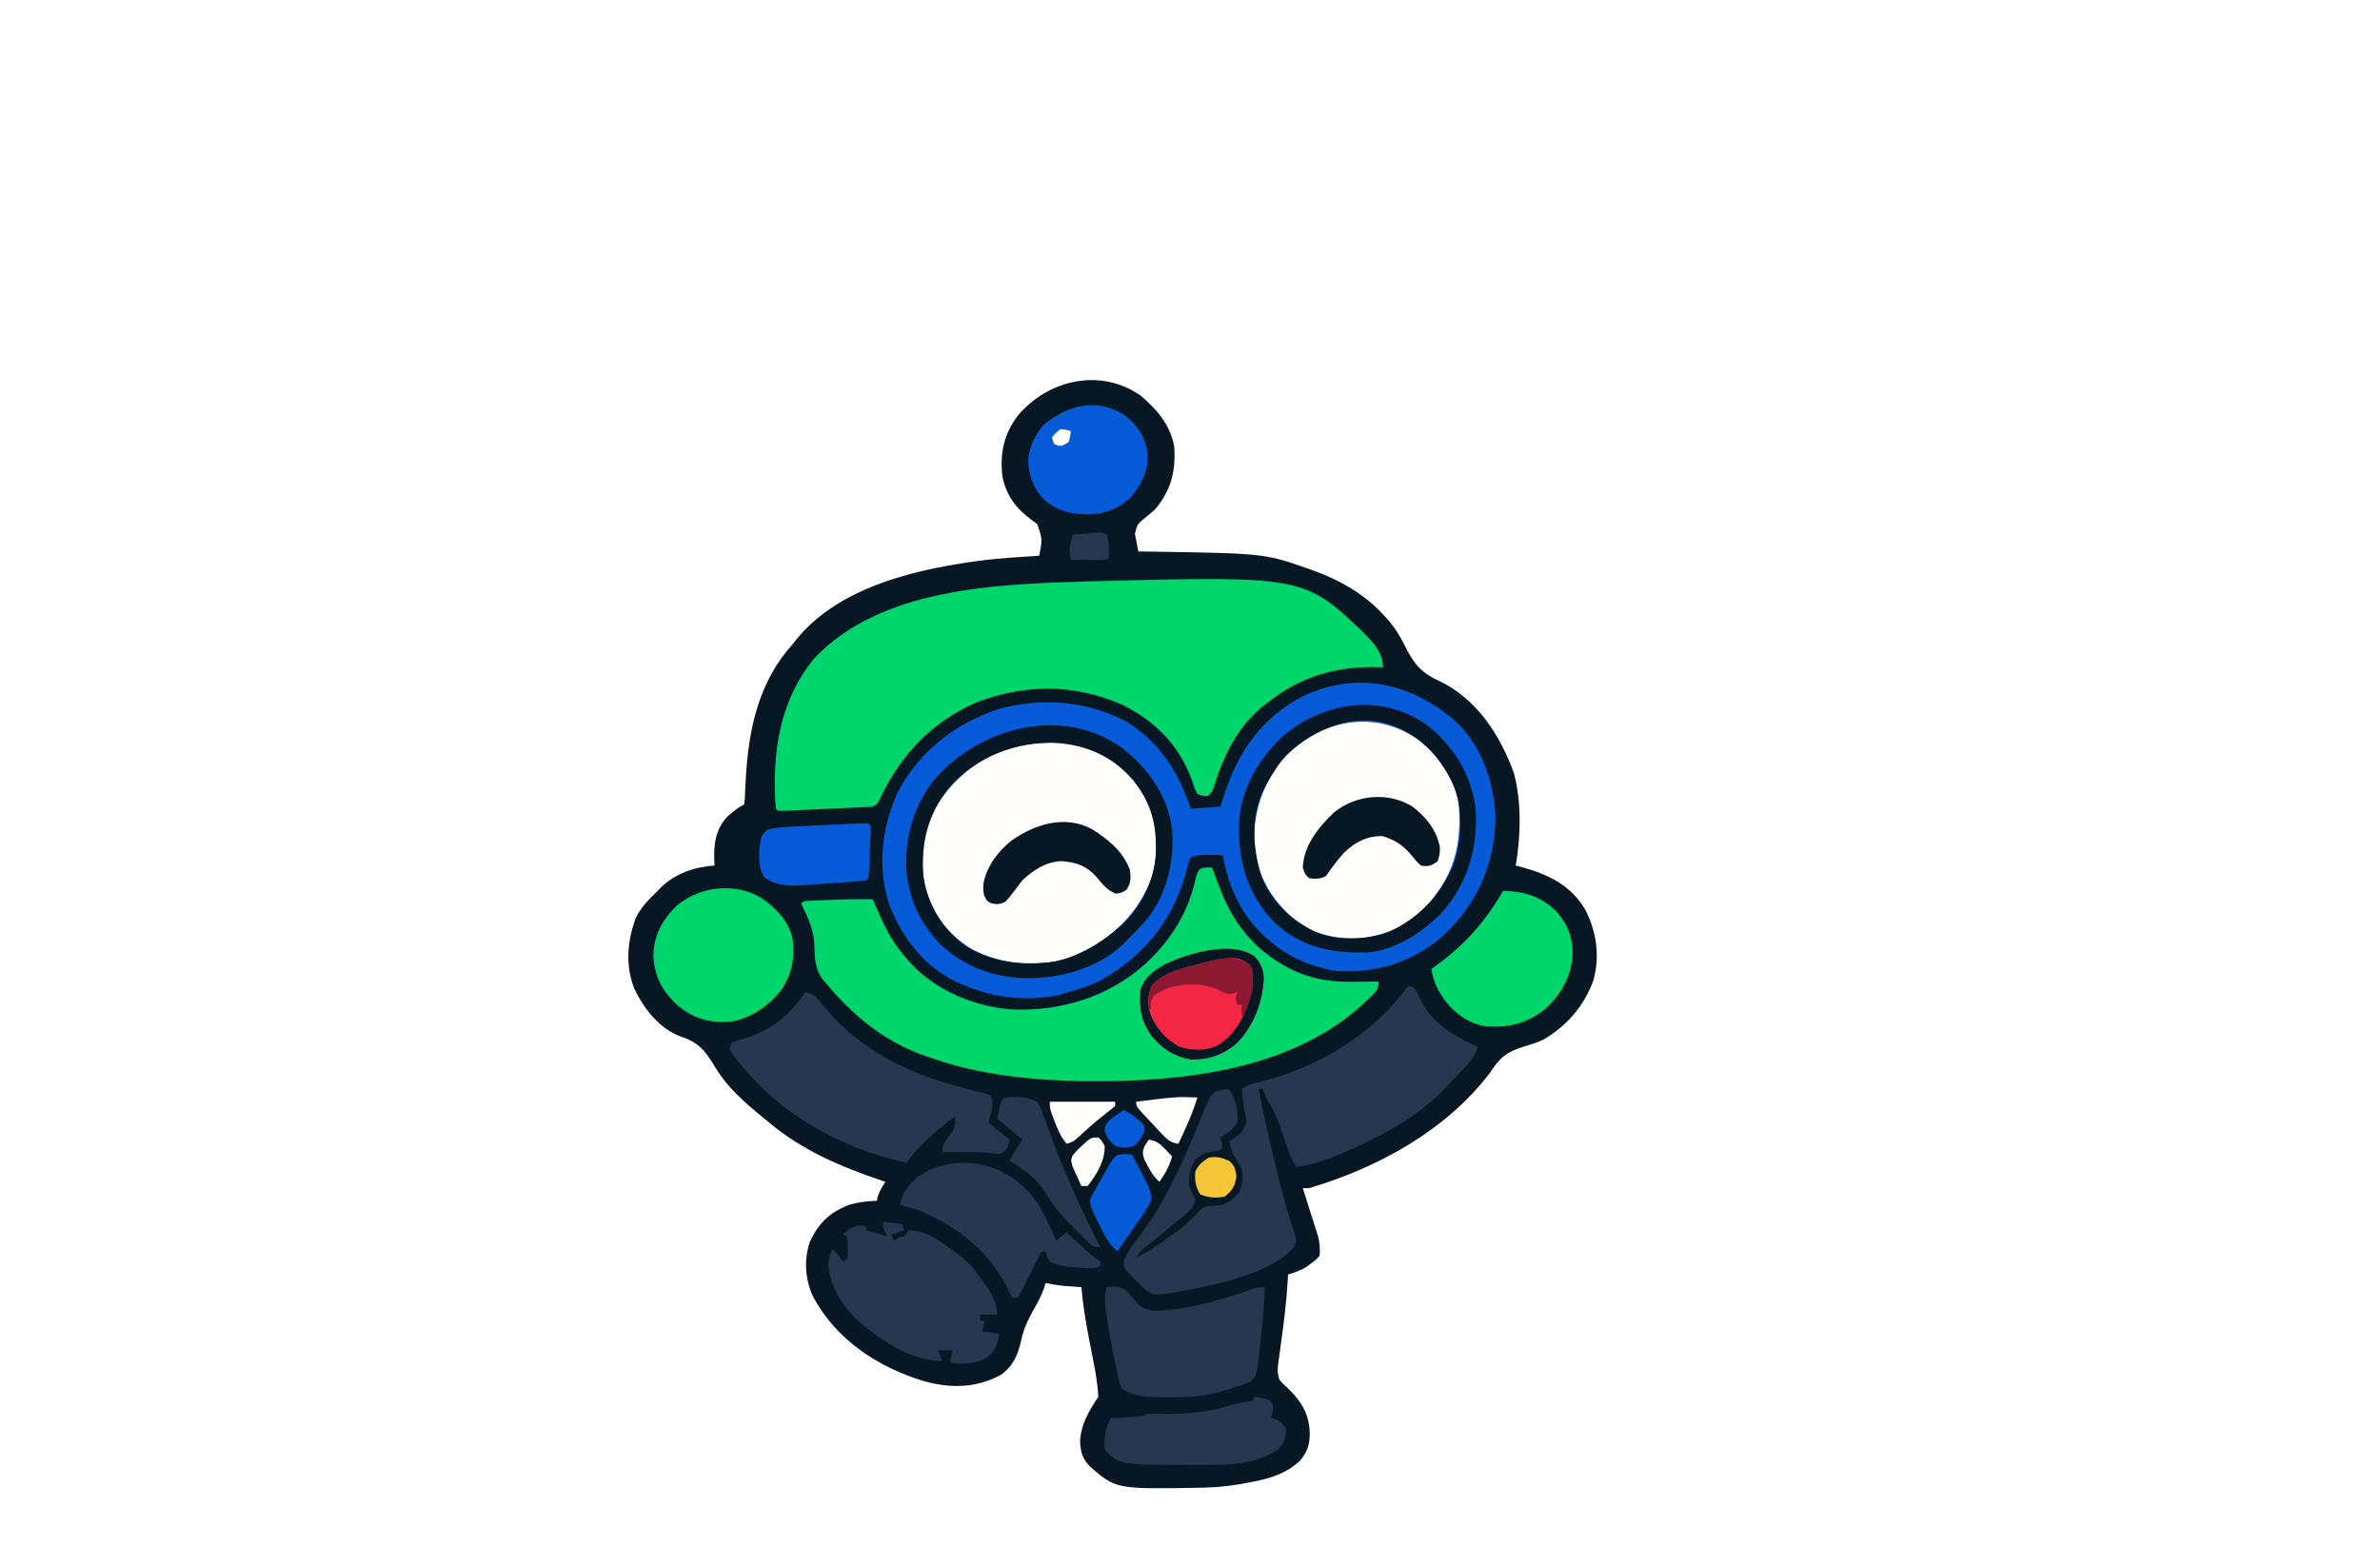
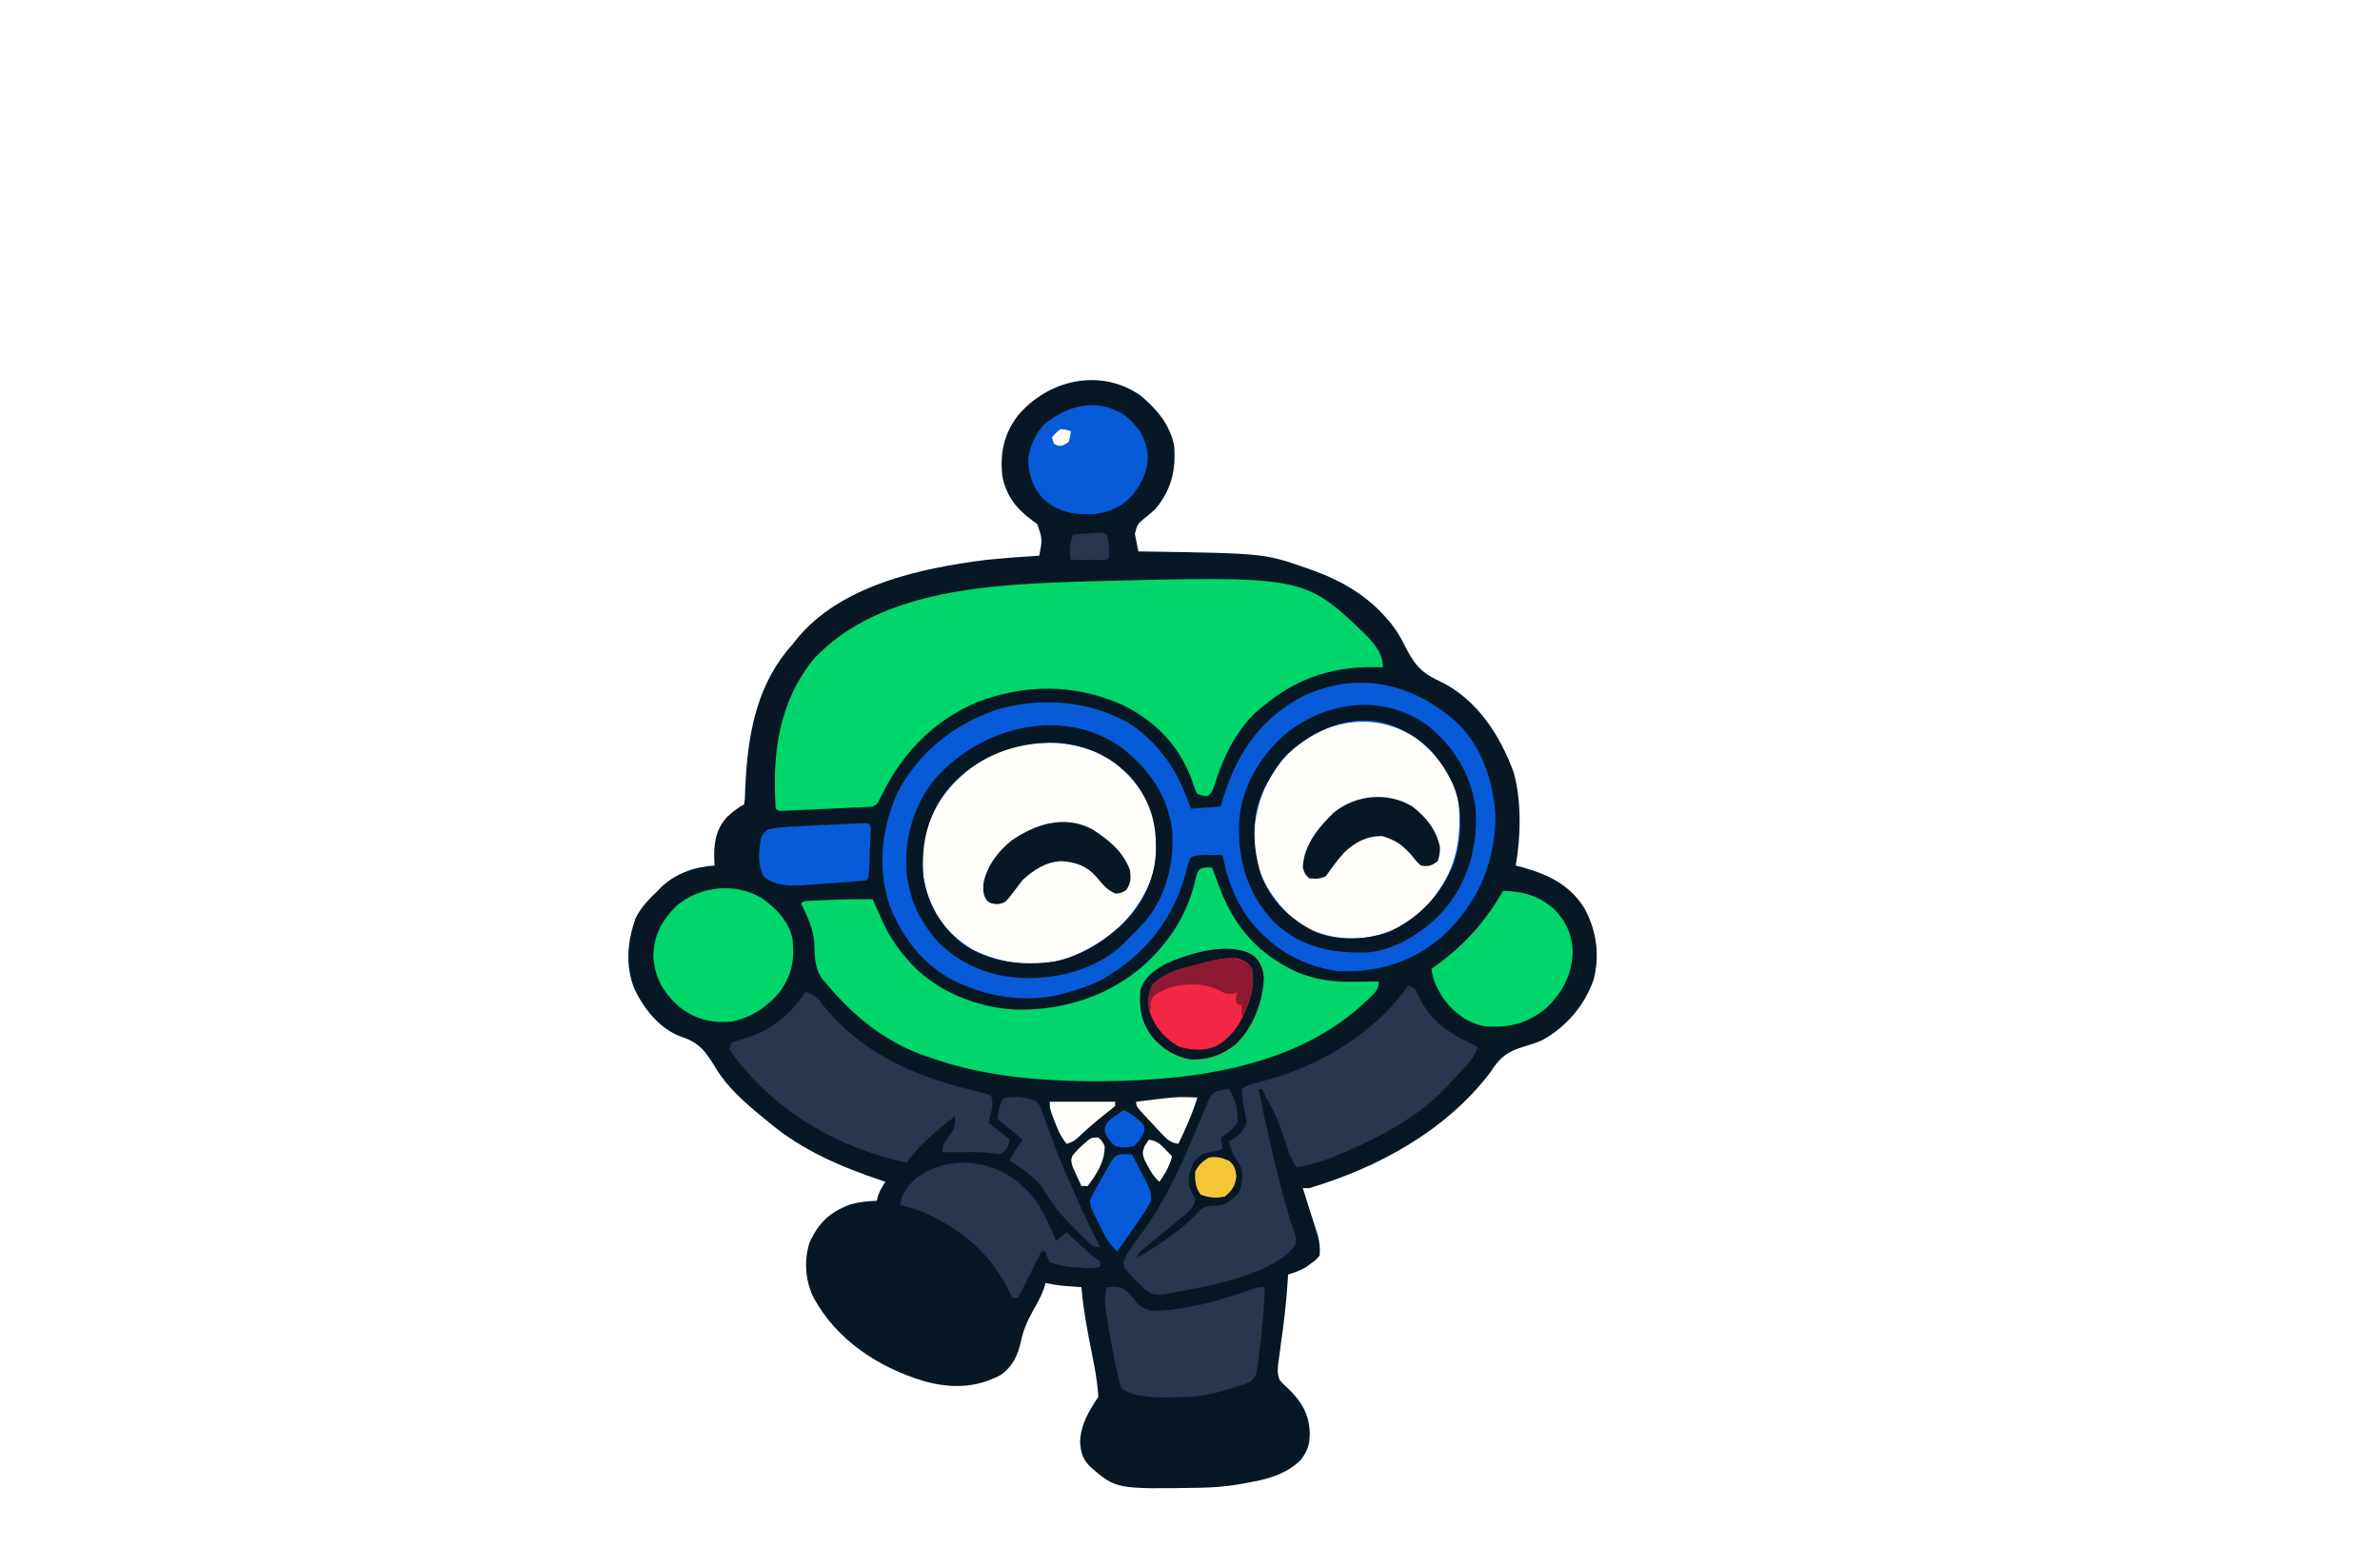
<svg xmlns="http://www.w3.org/2000/svg" viewBox="0 0 400 260" width="400" height="260">
  <path d="M 191.67 66.46 C 194.40 68.74 196.66 71.38 197.34 74.96 C 197.65 79.12 196.85 82.36 194.15 85.59 C 193.59 86.09 193.01 86.58 192.42 87.05 C 191.14 88.11 191.14 88.11 190.74 89.73 C 190.93 90.71 191.12 91.70 191.32 92.68 C 191.85 92.68 191.85 92.68 192.40 92.69 C 212.49 93.00 212.49 93.00 219.67 95.51 C 219.90 95.59 220.14 95.67 220.38 95.76 C 225.26 97.48 229.74 100.04 233.13 104.02 C 233.38 104.30 233.38 104.30 233.64 104.60 C 234.55 105.74 235.29 106.89 235.94 108.20 C 237.47 111.28 238.60 112.96 241.85 114.43 C 248.19 117.43 252.13 123.54 254.45 129.96 C 255.72 134.76 255.61 140.60 254.74 145.47 C 255.11 145.57 255.47 145.66 255.85 145.76 C 260.26 146.98 264.04 148.80 266.44 152.91 C 268.34 156.62 268.91 160.63 267.81 164.72 C 266.26 169.06 263.30 172.48 259.31 174.77 C 258.31 175.23 257.32 175.54 256.27 175.85 C 253.42 176.68 252.09 177.67 250.49 180.20 C 243.09 189.99 231.63 196.24 220.02 199.69 C 219.67 199.69 219.32 199.69 218.96 199.69 C 219.04 199.95 219.13 200.22 219.22 200.50 C 219.61 201.72 219.99 202.94 220.37 204.16 C 220.51 204.58 220.64 205.00 220.79 205.44 C 220.91 205.84 221.04 206.25 221.17 206.68 C 221.29 207.05 221.41 207.42 221.53 207.81 C 221.80 208.94 221.88 209.87 221.79 211.02 C 221.17 211.75 221.17 211.75 220.33 212.35 C 220.06 212.55 219.79 212.76 219.51 212.97 C 218.52 213.55 217.56 213.87 216.48 214.21 C 216.46 214.53 216.44 214.85 216.43 215.17 C 216.21 218.82 215.77 222.39 215.26 226.00 C 215.16 226.72 215.07 227.44 214.97 228.16 C 214.88 228.79 214.88 228.79 214.79 229.43 C 214.71 230.41 214.71 231.02 215.06 231.93 C 215.65 232.61 215.65 232.61 216.39 233.26 C 218.73 235.51 220.04 237.62 220.13 240.90 C 220.11 242.84 219.77 243.84 218.60 245.39 C 216.41 247.52 213.66 248.44 210.72 249.00 C 210.27 249.09 210.27 249.09 209.82 249.18 C 207.55 249.62 205.32 249.93 203.01 250.00 C 202.60 250.01 202.18 250.03 201.75 250.04 C 187.56 250.28 187.56 250.28 183.17 246.46 C 181.94 245.16 181.63 244.08 181.53 242.34 C 181.62 239.43 183.01 237.14 184.59 234.76 C 184.42 231.47 183.63 228.21 183.02 224.97 C 182.48 222.10 181.98 219.25 181.75 216.34 C 181.46 216.32 181.18 216.30 180.88 216.27 C 180.50 216.24 180.13 216.21 179.74 216.18 C 179.36 216.15 178.99 216.13 178.60 216.10 C 177.62 216.00 176.69 215.84 175.73 215.63 C 175.64 215.93 175.55 216.23 175.46 216.53 C 174.98 217.87 174.33 219.05 173.62 220.28 C 172.70 221.94 172.01 223.45 171.61 225.33 C 171.09 227.72 170.24 229.64 168.20 231.08 C 164.02 233.33 159.72 233.37 155.21 232.10 C 147.58 229.78 140.63 225.23 136.75 218.11 C 135.32 215.24 135.08 211.82 136.08 208.77 C 137.62 205.46 139.50 203.69 142.90 202.43 C 144.38 202.01 145.85 201.87 147.38 201.81 C 147.42 201.61 147.46 201.42 147.49 201.21 C 147.78 200.24 148.25 199.48 148.80 198.62 C 148.60 198.56 148.41 198.49 148.20 198.42 C 141.39 196.13 134.86 193.36 129.31 188.70 C 128.90 188.36 128.48 188.02 128.06 187.68 C 125.16 185.28 122.31 182.82 120.33 179.57 C 118.66 176.82 117.61 175.23 114.41 174.21 C 110.80 172.88 108.15 169.47 106.57 166.07 C 105.07 162.18 105.44 158.16 106.84 154.29 C 107.74 152.46 109.07 151.12 110.53 149.72 C 110.73 149.52 110.93 149.31 111.14 149.09 C 113.53 146.79 116.83 145.66 120.10 145.47 C 120.08 145.23 120.07 144.99 120.05 144.75 C 119.94 141.91 120.23 139.42 122.22 137.27 C 123.12 136.47 123.98 135.74 125.06 135.20 C 125.20 134.32 125.20 134.32 125.22 133.26 C 125.24 132.84 125.26 132.44 125.28 132.01 C 125.30 131.58 125.32 131.13 125.35 130.68 C 125.85 122.41 127.52 114.57 133.21 108.27 C 133.40 108.03 133.58 107.79 133.78 107.55 C 141.17 98.35 154.75 95.47 165.81 94.09 C 168.76 93.79 171.71 93.57 174.67 93.39 C 175.20 90.61 175.20 90.61 174.33 88.09 C 174.01 87.85 173.69 87.62 173.36 87.38 C 170.73 85.41 169.06 83.23 168.45 79.95 C 168.04 76.11 168.74 72.90 171.09 69.82 C 176.17 63.82 184.90 61.77 191.67 66.46 Z" fill="#081724" />
  <path d="M 245.18 121.73 C 249.25 125.90 251.17 131.91 251.34 137.63 C 251.11 145.48 248.27 151.84 242.56 157.25 C 237.45 161.73 231.41 163.59 224.63 163.19 C 218.43 162.21 213.61 159.27 209.77 154.33 C 207.49 151.03 206.18 147.64 205.49 143.70 C 204.87 143.69 204.25 143.68 203.63 143.68 C 203.11 143.67 203.11 143.67 202.59 143.67 C 201.68 143.70 201.02 143.74 200.18 144.06 C 199.83 144.65 199.83 144.65 199.66 145.40 C 199.58 145.68 199.50 145.96 199.42 146.24 C 199.34 146.55 199.26 146.85 199.18 147.16 C 196.91 154.92 192.24 160.57 185.25 164.61 C 183.46 165.56 181.56 166.17 179.63 166.73 C 179.20 166.86 178.77 166.99 178.33 167.12 C 173.07 168.39 167.19 167.77 162.26 165.67 C 161.93 165.54 161.61 165.40 161.27 165.27 C 155.52 162.70 151.79 157.90 149.51 152.20 C 147.39 145.79 148.16 139.10 150.93 133.03 C 154.53 126.30 160.46 121.64 167.63 119.23 C 174.97 117.13 182.69 117.74 189.43 121.34 C 194.28 124.41 197.49 128.78 199.47 134.13 C 199.82 135.01 199.82 135.01 200.18 135.91 C 201.81 135.79 203.45 135.67 205.14 135.55 C 205.38 134.78 205.62 134.00 205.87 133.21 C 208.21 126.10 212.21 120.54 218.96 117.02 C 228.32 112.60 237.70 114.86 245.18 121.73 Z" fill="#075BD8" />
  <path d="M 229.32 106.47 C 230.96 108.16 232.42 109.75 232.42 112.16 C 232.16 112.15 231.90 112.14 231.62 112.13 C 224.55 111.94 218.49 113.69 212.93 118.19 C 212.68 118.38 212.43 118.56 212.17 118.76 C 208.02 122.06 205.54 127.22 204.04 132.19 C 203.72 133.07 203.72 133.07 203.01 133.78 C 202.13 133.78 202.13 133.78 201.24 133.42 C 200.77 132.52 200.77 132.52 200.40 131.34 C 198.30 125.38 194.16 121.12 188.49 118.39 C 180.49 114.90 172.27 114.94 164.15 118.03 C 156.52 121.35 151.31 126.94 147.83 134.37 C 147.38 135.20 147.38 135.20 146.67 135.55 C 146.16 135.60 145.65 135.64 145.14 135.66 C 144.82 135.68 144.50 135.69 144.17 135.71 C 143.65 135.73 143.65 135.73 143.13 135.75 C 142.78 135.77 142.42 135.78 142.06 135.80 C 141.32 135.83 140.57 135.87 139.83 135.90 C 138.68 135.95 137.54 136.00 136.39 136.06 C 135.67 136.09 134.95 136.12 134.23 136.15 C 133.88 136.17 133.54 136.18 133.18 136.20 C 132.86 136.21 132.55 136.23 132.22 136.24 C 131.80 136.26 131.80 136.26 131.37 136.28 C 130.73 136.26 130.73 136.26 130.37 135.90 C 129.77 126.72 130.82 118.07 136.80 110.70 C 148.01 98.78 167.38 98.21 182.65 97.71 C 219.16 96.77 219.16 96.77 229.32 106.47 Z" fill="#00D66B" />
  <path d="M 202.88 145.78 C 203.16 145.80 203.44 145.81 203.72 145.82 C 203.93 146.40 203.93 146.40 204.14 146.98 C 204.35 147.54 204.57 148.10 204.79 148.66 C 204.91 148.99 205.03 149.32 205.16 149.66 C 207.69 156.06 211.56 160.33 217.81 163.30 C 221.14 164.69 224.05 165.06 227.64 165.00 C 228.03 165.00 228.42 165.00 228.83 164.99 C 229.79 164.99 230.75 164.98 231.71 164.96 C 231.71 166.45 231.09 166.79 230.05 167.84 C 217.73 179.93 198.82 181.84 182.38 181.72 C 173.48 181.56 164.66 180.73 156.24 177.71 C 155.91 177.60 155.91 177.60 155.57 177.49 C 148.81 175.16 143.43 170.79 138.88 165.31 C 138.68 165.09 138.49 164.87 138.30 164.65 C 136.86 162.74 136.94 160.83 136.86 158.50 C 136.67 156.08 135.72 153.99 134.63 151.85 C 135.16 151.31 135.66 151.42 136.40 151.38 C 136.70 151.37 136.99 151.35 137.30 151.34 C 137.61 151.32 137.93 151.31 138.26 151.30 C 138.58 151.28 138.90 151.27 139.23 151.25 C 141.71 151.14 144.19 151.10 146.68 151.14 C 146.80 151.43 146.80 151.43 146.92 151.71 C 147.31 152.59 147.70 153.46 148.09 154.33 C 148.22 154.62 148.35 154.92 148.49 155.22 C 149.53 157.40 150.76 159.24 152.34 161.06 C 152.57 161.33 152.80 161.60 153.04 161.87 C 157.38 166.58 164.12 169.32 170.45 169.67 C 178.64 169.93 186.65 167.38 192.74 161.77 C 196.94 157.77 199.73 153.27 200.97 147.57 C 201.31 146.27 201.50 145.85 202.88 145.78 Z" fill="#00D66B" />
  <path d="M 187.25 128.12 C 190.62 130.78 193.25 134.07 194.15 138.39 C 194.43 141.81 194.54 145.49 193.09 148.66 C 192.95 148.98 192.81 149.29 192.66 149.61 C 189.87 155.18 185.11 158.94 179.34 161.08 C 173.97 162.67 168.38 162.08 163.41 159.56 C 159.31 157.08 156.73 153.66 155.53 149.02 C 154.43 144.43 155.10 139.59 157.37 135.48 C 160.60 130.31 165.21 126.89 171.12 125.28 C 176.79 124.35 182.42 124.73 187.25 128.12 Z" fill="#FFFEFA" />
  <path d="M 236.67 165.67 C 237.74 166.02 237.74 166.02 238.18 166.77 C 238.32 167.08 238.46 167.39 238.60 167.71 C 240.50 171.90 244.30 174.11 248.37 175.94 C 247.86 177.55 246.96 178.61 245.82 179.80 C 245.64 179.99 245.46 180.18 245.28 180.37 C 244.93 180.74 244.58 181.11 244.22 181.48 C 243.86 181.87 243.50 182.26 243.14 182.66 C 238.46 187.70 231.78 191.20 225.53 193.84 C 225.18 193.99 224.83 194.14 224.47 194.29 C 222.30 195.17 220.20 195.78 217.89 196.14 C 216.86 194.61 216.37 193.06 215.84 191.32 C 215.10 189.01 214.25 186.92 213.00 184.83 C 212.58 184.09 212.58 184.09 212.22 183.03 C 211.99 183.03 211.76 183.03 211.52 183.03 C 212.59 188.31 213.76 193.56 215.10 198.78 C 215.22 199.22 215.33 199.67 215.45 200.13 C 216.11 202.65 216.84 205.12 217.70 207.58 C 217.89 208.54 217.89 208.54 217.63 209.34 C 214.51 213.69 205.10 215.73 200.18 216.69 C 199.81 216.76 199.44 216.83 199.06 216.91 C 194.06 217.82 194.06 217.82 192.38 216.69 C 192.02 216.35 191.67 215.99 191.32 215.63 C 190.98 215.29 190.98 215.29 190.62 214.94 C 188.84 213.08 188.84 213.08 188.85 211.97 C 189.31 210.71 190.05 209.72 190.85 208.65 C 191.18 208.21 191.51 207.76 191.83 207.32 C 191.99 207.10 192.14 206.89 192.31 206.67 C 196.65 200.60 199.72 193.09 202.55 186.22 C 203.44 184.11 203.44 184.11 204.43 183.39 C 205.56 183.14 205.56 183.14 206.56 183.03 C 207.70 184.75 208.07 186.64 207.97 188.70 C 207.20 189.82 206.30 190.49 205.14 191.18 C 205.21 191.46 205.27 191.75 205.34 192.05 C 205.39 192.34 205.44 192.64 205.49 192.95 C 204.96 193.49 204.37 193.44 203.63 193.55 C 202.35 193.83 201.93 194.03 200.89 194.92 C 200.02 196.41 199.70 197.61 199.82 199.33 C 200.33 200.48 200.33 200.48 200.89 201.46 C 200.69 203.13 199.51 203.88 198.27 204.89 C 198.05 205.07 197.83 205.26 197.60 205.45 C 195.89 206.88 194.16 208.28 192.42 209.66 C 191.61 210.32 191.61 210.32 190.96 211.38 C 193.14 210.29 195.08 208.98 197.03 207.52 C 197.27 207.35 197.51 207.18 197.75 206.99 C 199.21 205.89 200.48 204.73 201.70 203.36 C 202.64 202.60 203.56 202.64 204.73 202.60 C 206.32 202.43 207.30 201.48 208.28 200.31 C 208.81 199.01 208.92 197.86 208.68 196.50 C 208.28 195.61 207.79 194.84 207.26 194.02 C 207.01 193.31 206.76 192.61 206.56 191.89 C 206.76 191.75 206.97 191.61 207.19 191.46 C 208.77 190.34 208.77 190.34 209.51 188.65 C 209.41 187.82 209.23 187.03 209.04 186.22 C 208.96 185.63 208.89 185.03 208.84 184.43 C 208.78 183.97 208.73 183.51 208.68 183.03 C 209.84 182.26 210.69 182.06 212.05 181.75 C 221.58 179.34 230.94 173.75 236.67 165.67 Z" fill="#26374F" />
  <path d="M 238.47 124.39 C 241.80 126.98 244.58 130.96 245.18 135.20 C 245.59 141.00 244.80 145.65 241.28 150.43 C 241.09 150.69 240.91 150.94 240.72 151.21 C 237.89 154.75 233.73 157.08 229.22 157.60 C 224.77 157.97 220.66 157.15 217.13 154.23 C 213.29 150.64 211.01 146.58 210.78 141.21 C 210.74 135.63 212.69 130.78 216.49 126.65 C 222.69 120.74 231.38 119.34 238.47 124.39 Z" fill="#FFFEFA" />
  <path d="M 135.33 166.73 C 137.00 167.03 137.63 168.05 138.63 169.32 C 144.78 176.77 153.30 180.72 162.51 183.00 C 163.02 183.13 163.53 183.26 164.04 183.39 C 164.40 183.47 164.40 183.47 164.77 183.57 C 165.36 183.72 165.94 183.91 166.52 184.09 C 167.20 185.46 166.44 187.28 166.16 188.70 C 167.92 190.10 167.92 190.10 169.70 191.54 C 169.35 192.95 169.35 192.95 168.75 193.59 C 167.93 194.02 167.93 194.02 167.06 193.87 C 165.35 193.59 163.68 193.62 161.95 193.64 C 161.61 193.64 161.26 193.64 160.91 193.64 C 160.06 193.65 159.21 193.65 158.37 193.66 C 158.37 192.15 159.15 191.43 160.03 190.24 C 160.56 189.29 160.58 188.71 160.49 187.64 C 157.51 189.91 154.54 192.35 152.34 195.43 C 141.28 192.96 131.38 187.50 124.22 178.58 C 123.96 178.26 123.96 178.26 123.70 177.94 C 123.23 177.34 123.23 177.34 122.58 176.30 C 122.70 175.95 122.81 175.60 122.93 175.24 C 123.76 174.93 124.55 174.68 125.39 174.44 C 129.74 173.10 132.81 170.52 135.33 166.73 Z" fill="#26374F" />
-   <path d="M 148.44 205.35 C 149.50 205.47 150.55 205.59 151.63 205.71 C 151.81 206.24 151.81 206.24 151.99 206.77 C 151.29 207.01 150.59 207.24 149.86 207.48 C 149.98 207.83 150.10 208.18 150.22 208.54 C 150.57 208.31 150.92 208.08 151.28 207.83 C 151.51 207.83 151.75 207.83 151.99 207.83 C 152.22 207.48 152.46 207.13 152.70 206.77 C 155.03 206.90 156.38 207.48 158.26 208.83 C 158.48 208.99 158.71 209.14 158.94 209.30 C 159.58 209.75 160.22 210.21 160.85 210.67 C 161.15 210.90 161.46 211.12 161.78 211.36 C 162.79 212.24 163.61 213.22 164.41 214.28 C 164.64 214.58 164.64 214.58 164.88 214.89 C 166.23 216.71 167.58 218.61 167.58 220.94 C 166.64 220.94 165.71 220.94 164.74 220.94 C 164.74 221.30 164.74 221.65 164.74 222.01 C 164.98 222.01 165.21 222.01 165.45 222.01 C 165.34 222.59 165.22 223.18 165.10 223.78 C 166.03 223.90 166.97 224.01 167.93 224.13 C 167.70 225.77 167.32 227.07 165.95 228.10 C 163.94 229.27 162.06 229.24 159.78 229.09 C 159.78 228.03 159.78 228.03 160.14 226.97 C 159.79 226.97 159.45 226.97 159.10 226.97 C 158.62 226.97 158.14 226.97 157.66 226.97 C 157.89 227.55 158.13 228.14 158.37 228.74 C 153.82 228.74 149.51 226.12 145.96 223.43 C 145.60 223.15 145.60 223.15 145.23 222.87 C 142.25 220.43 139.87 217.15 139.30 213.28 C 139.19 212.00 139.31 211.11 139.94 209.96 C 140.66 210.64 141.15 211.25 141.71 212.09 C 142.51 211.45 142.51 211.45 142.49 210.53 C 142.48 210.21 142.47 209.89 142.46 209.56 C 142.46 209.08 142.46 209.08 142.45 208.59 C 142.44 208.34 142.43 208.09 142.42 207.83 C 142.19 207.72 141.95 207.60 141.71 207.48 C 142.73 206.52 143.24 206.08 144.66 205.97 C 145.13 206.02 145.13 206.02 145.61 206.06 C 145.61 206.30 145.61 206.53 145.61 206.77 C 146.19 206.93 146.19 206.93 146.78 207.10 C 147.58 207.33 148.37 207.57 149.15 207.83 C 149.04 207.62 148.92 207.41 148.80 207.19 C 148.44 206.42 148.44 206.42 148.44 205.35 Z" fill="#26374F" />
  <path d="M 128.12 151.01 C 130.53 152.75 132.63 154.87 133.21 157.88 C 133.58 161.21 133.07 163.85 131.14 166.60 C 129.03 169.17 126.25 171.07 122.93 171.69 C 119.48 172.00 116.73 171.28 114.02 169.09 C 111.39 166.72 110.03 164.26 109.80 160.67 C 109.87 157.17 111.27 154.65 113.72 152.21 C 117.70 148.88 123.69 148.25 128.12 151.01 Z" fill="#00D66B" />
  <path d="M 186.00 216.34 C 187.53 216.19 188.24 216.15 189.48 217.10 C 189.77 217.43 190.06 217.75 190.37 218.09 C 191.65 219.67 191.65 219.67 193.46 220.29 C 195.61 220.30 197.63 220.10 199.73 219.68 C 200.05 219.62 200.36 219.56 200.69 219.50 C 204.14 218.80 207.47 217.70 210.80 216.54 C 211.52 216.34 211.52 216.34 212.58 216.34 C 212.47 219.93 212.11 223.50 211.67 227.06 C 211.63 227.48 211.59 227.90 211.54 228.34 C 211.15 231.25 211.15 231.25 210.21 232.14 C 209.47 232.53 208.78 232.77 207.97 232.99 C 207.55 233.14 207.12 233.28 206.69 233.43 C 206.28 233.54 205.87 233.65 205.45 233.77 C 204.83 233.94 204.83 233.94 204.21 234.12 C 201.80 234.71 199.55 234.83 197.08 234.83 C 196.58 234.84 196.58 234.84 196.07 234.84 C 193.46 234.85 190.71 234.83 188.48 233.35 C 188.22 232.67 188.22 232.67 188.03 231.83 C 187.92 231.37 187.92 231.37 187.81 230.89 C 187.74 230.55 187.67 230.22 187.60 229.87 C 187.52 229.52 187.45 229.18 187.37 228.83 C 186.85 226.38 186.41 223.92 186.05 221.46 C 186.00 221.14 185.95 220.84 185.90 220.52 C 185.70 219.04 185.57 217.80 186.00 216.34 Z" fill="#26374F" />
  <path d="M 252.62 149.72 C 256.11 149.80 258.84 150.61 261.43 153.02 C 263.39 155.16 264.34 157.45 264.31 160.35 C 264.10 164.08 262.45 167.02 259.73 169.55 C 256.71 171.99 253.62 172.76 249.77 172.50 C 246.92 172.11 244.57 170.37 242.84 168.15 C 241.62 166.41 240.88 164.97 240.57 162.83 C 240.96 162.56 240.96 162.56 241.35 162.28 C 246.26 158.73 249.58 154.93 252.62 149.72 Z" fill="#00D66B" />
  <path d="M 188.48 125.63 C 193.02 129.19 196.23 133.58 196.99 139.45 C 197.43 144.80 196.03 150.56 192.54 154.74 C 191.58 155.83 190.57 156.85 189.55 157.87 C 189.31 158.11 189.08 158.36 188.84 158.60 C 184.46 162.83 178.09 164.48 172.16 164.39 C 166.61 164.19 161.83 162.33 157.79 158.46 C 155.23 155.59 153.39 152.48 152.70 148.66 C 152.62 148.31 152.54 147.96 152.45 147.60 C 151.83 141.57 153.19 136.04 156.88 131.21 C 164.44 122.31 178.38 118.45 188.48 125.63 Z M 159.59 132.27 C 155.94 136.84 154.80 141.49 155.18 147.24 C 155.87 151.84 158.01 155.54 161.60 158.50 C 166.25 161.81 171.77 162.35 177.30 161.61 C 181.27 160.71 184.72 158.76 187.78 156.10 C 187.99 155.93 188.20 155.75 188.42 155.57 C 191.73 152.61 194.00 147.94 194.26 143.54 C 194.45 138.36 193.37 134.54 189.97 130.55 C 186.60 126.96 182.41 125.20 177.52 124.81 C 170.68 124.70 164.23 127.09 159.59 132.27 Z" fill="#081724" />
  <path d="M 239.68 121.74 C 244.31 125.36 247.22 130.04 248.01 135.90 C 248.41 142.16 246.80 148.10 242.72 152.93 C 239.56 156.42 234.76 159.63 229.95 160.06 C 223.78 160.24 218.77 159.29 214.09 154.95 C 209.68 150.24 208.09 144.82 208.24 138.54 C 208.49 132.72 211.37 127.72 215.55 123.77 C 222.44 117.93 232.00 116.43 239.68 121.74 Z M 215.41 127.75 C 214.48 129.00 213.68 130.28 212.93 131.65 C 212.79 131.92 212.64 132.19 212.49 132.46 C 210.21 137.09 210.52 142.05 211.87 146.89 C 213.45 151.30 216.79 154.43 220.87 156.54 C 224.78 158.24 229.48 158.02 233.44 156.62 C 238.43 154.29 241.99 150.55 244.21 145.52 C 245.73 141.32 246.02 135.79 244.12 131.65 C 241.78 126.79 238.61 123.59 233.49 121.73 C 226.95 119.58 219.79 123.00 215.41 127.75 Z" fill="#081724" />
  <path d="M 171.16 198.72 C 171.38 198.92 171.60 199.12 171.83 199.33 C 172.06 199.54 172.30 199.75 172.53 199.97 C 174.95 202.39 176.16 205.45 177.50 208.54 C 178.08 208.08 178.67 207.61 179.27 207.13 C 179.56 207.40 179.85 207.67 180.15 207.94 C 180.54 208.30 180.92 208.65 181.31 209.01 C 181.50 209.19 181.69 209.36 181.89 209.54 C 182.70 210.29 183.48 210.99 184.37 211.64 C 184.65 211.86 184.65 211.86 184.94 212.09 C 184.94 212.32 184.94 212.56 184.94 212.80 C 183.83 213.35 182.69 213.12 181.48 213.04 C 181.24 213.03 180.99 213.01 180.73 213.00 C 179.20 212.91 177.86 212.71 176.44 212.09 C 175.95 211.16 175.95 211.16 175.73 210.32 C 175.49 210.32 175.26 210.32 175.02 210.32 C 173.73 212.89 172.45 215.46 171.12 218.11 C 170.77 218.11 170.42 218.11 170.06 218.11 C 169.95 217.86 169.84 217.60 169.73 217.34 C 166.69 210.73 161.45 206.43 154.82 203.58 C 153.65 203.17 152.49 202.81 151.28 202.52 C 151.57 200.43 152.60 199.32 154.11 197.91 C 159.20 194.23 166.35 194.74 171.16 198.72 Z" fill="#26374F" />
  <path d="M 210.81 160.71 C 211.91 161.90 212.32 162.86 212.40 164.45 C 212.21 168.52 210.58 172.75 207.60 175.57 C 205.31 177.36 203.09 178.10 200.18 178.07 C 197.49 177.62 195.20 176.21 193.52 174.07 C 191.75 171.49 191.45 169.49 191.67 166.38 C 192.42 164.17 193.74 163.30 195.68 162.13 C 199.61 160.23 206.94 158.02 210.81 160.71 Z" fill="#F32643" />
  <path d="M 188.84 69.65 C 191.16 71.43 192.44 73.27 192.86 76.16 C 193.03 78.91 192.05 80.96 190.42 83.12 C 188.58 85.18 186.44 86.15 183.71 86.42 C 180.27 86.51 177.78 86.08 175.21 83.73 C 173.60 81.89 172.78 79.58 172.82 77.15 C 173.03 75.02 174.02 73.04 175.37 71.42 C 179.40 68.13 184.11 66.81 188.84 69.65 Z" fill="#075BD8" />
-   <path d="M 210.81 234.76 C 211.86 234.88 212.71 234.98 213.62 235.54 C 214.19 236.51 213.90 237.25 213.64 238.31 C 214.06 238.45 214.06 238.45 214.49 238.59 C 215.41 239.02 215.41 239.02 216.12 240.08 C 216.12 241.66 215.96 242.35 214.88 243.53 C 210.84 246.46 205.06 246.24 200.29 246.21 C 200.02 246.21 199.76 246.21 199.48 246.21 C 188.20 246.18 188.20 246.18 185.65 243.62 C 185.50 241.50 185.77 240.20 186.71 238.31 C 187.18 238.31 187.65 238.31 188.13 238.31 C 188.80 238.26 189.46 238.21 190.12 238.15 C 190.64 238.11 190.64 238.11 191.16 238.07 C 192.03 238.00 192.03 238.00 192.74 237.60 C 193.64 237.59 194.54 237.60 195.44 237.62 C 199.45 237.66 203.39 237.35 207.22 236.06 C 207.96 235.83 208.65 235.71 209.41 235.63 C 209.75 235.58 210.10 235.53 210.45 235.47 C 210.57 235.24 210.69 235.00 210.81 234.76 Z" fill="#26374F" />
  <path d="M 183.53 139.35 C 186.31 141.13 188.67 143.00 189.90 146.18 C 190.07 147.61 190.11 148.33 189.32 149.55 C 188.48 150.08 188.48 150.08 187.51 150.19 C 185.98 149.57 185.28 148.57 184.23 147.33 C 182.61 145.51 180.79 144.88 178.38 144.73 C 175.80 144.83 173.67 146.22 171.83 147.95 C 171.34 148.57 170.86 149.20 170.39 149.84 C 168.95 151.72 168.95 151.72 167.65 151.96 C 166.52 151.85 166.52 151.85 165.92 151.40 C 165.19 150.45 165.24 149.69 165.28 148.52 C 165.81 145.61 167.77 143.02 170.06 141.22 C 174.03 138.49 178.97 136.92 183.53 139.35 Z" fill="#081724" />
  <path d="M 145.96 138.39 C 146.32 138.74 146.32 138.74 146.33 139.59 C 146.32 139.96 146.30 140.32 146.29 140.70 C 146.27 141.10 146.26 141.49 146.24 141.90 C 146.22 142.32 146.21 142.74 146.18 143.17 C 146.17 143.59 146.16 144.01 146.14 144.43 C 146.01 147.55 146.01 147.55 145.61 147.95 C 144.99 148.03 144.37 148.09 143.75 148.14 C 143.36 148.17 142.97 148.20 142.57 148.24 C 140.51 148.39 138.46 148.53 136.40 148.66 C 135.95 148.69 135.95 148.69 135.49 148.73 C 132.95 148.91 130.52 149.02 128.42 147.38 C 127.25 145.50 127.54 142.98 127.89 140.87 C 128.33 140.01 128.33 140.01 128.96 139.45 C 130.54 139.02 132.16 138.98 133.78 138.90 C 134.08 138.89 134.37 138.87 134.67 138.86 C 135.29 138.83 135.90 138.80 136.52 138.76 C 137.46 138.72 138.40 138.67 139.34 138.62 C 139.94 138.59 140.54 138.56 141.14 138.53 C 141.56 138.51 141.56 138.51 141.99 138.49 C 144.91 138.34 144.91 138.34 145.96 138.39 Z" fill="#075BD8" />
  <path d="M 237.38 135.55 C 239.70 137.35 241.35 139.38 241.99 142.28 C 242.04 143.26 241.93 143.81 241.63 144.76 C 240.49 145.53 240.13 145.68 238.80 145.47 C 238.09 144.82 238.09 144.82 237.42 143.97 C 235.88 142.12 234.65 141.22 232.31 140.51 C 229.74 140.51 227.76 141.50 225.93 143.28 C 224.78 144.52 223.82 145.85 222.85 147.24 C 221.84 147.75 221.14 147.74 220.02 147.60 C 219.31 146.91 219.31 146.91 218.96 145.83 C 219.07 142.12 221.60 139.03 224.16 136.58 C 227.83 133.55 233.29 133.03 237.38 135.55 Z" fill="#081724" />
  <path d="M 170.30 184.38 C 170.60 184.38 170.91 184.37 171.21 184.37 C 172.38 184.46 173.24 184.68 174.31 185.16 C 174.84 186.00 174.84 186.00 175.22 187.06 C 175.37 187.46 175.51 187.85 175.67 188.26 C 175.82 188.69 175.97 189.12 176.13 189.56 C 176.46 190.47 176.80 191.37 177.14 192.28 C 177.23 192.51 177.31 192.74 177.40 192.98 C 178.32 195.42 179.36 197.80 180.42 200.17 C 180.60 200.57 180.78 200.97 180.96 201.38 C 182.22 204.16 183.52 206.90 184.94 209.61 C 183.59 209.61 183.41 209.28 182.47 208.35 C 182.06 207.95 182.06 207.95 181.64 207.54 C 181.36 207.25 181.07 206.96 180.78 206.66 C 180.49 206.37 180.20 206.08 179.90 205.78 C 178.16 204.00 176.77 202.32 175.55 200.16 C 174.15 197.98 171.88 196.42 169.70 195.08 C 170.31 193.78 171.01 192.77 171.83 191.54 C 170.43 190.37 169.02 189.20 167.58 187.99 C 168.34 184.40 168.34 184.40 170.30 184.38 Z" fill="#26374F" />
  <path d="M 189.06 193.97 C 189.65 193.99 189.65 193.99 190.26 194.01 C 190.73 194.91 191.19 195.81 191.65 196.72 C 191.78 196.97 191.92 197.22 192.05 197.48 C 193.45 200.22 193.45 200.22 193.45 201.81 C 193.01 202.70 192.59 203.41 192.03 204.20 C 191.88 204.42 191.74 204.63 191.59 204.85 C 191.15 205.50 190.70 206.14 190.26 206.77 C 190.00 207.14 189.75 207.50 189.49 207.88 C 188.93 208.70 188.35 209.51 187.78 210.31 C 186.36 209.10 185.67 207.71 184.88 206.06 C 184.75 205.81 184.62 205.56 184.49 205.30 C 183.30 202.87 183.30 202.87 183.17 201.81 C 183.48 201.01 183.48 201.01 183.96 200.15 C 184.13 199.84 184.31 199.52 184.49 199.20 C 184.67 198.88 184.86 198.56 185.05 198.22 C 185.33 197.73 185.33 197.73 185.60 197.23 C 187.41 194.03 187.41 194.03 189.06 193.97 Z" fill="#075BD8" />
  <path d="M 210.81 160.71 C 211.91 161.90 212.32 162.86 212.40 164.45 C 212.21 168.52 210.58 172.75 207.60 175.57 C 205.31 177.36 203.09 178.10 200.18 178.07 C 197.49 177.62 195.20 176.21 193.52 174.07 C 191.75 171.49 191.45 169.49 191.67 166.38 C 192.42 164.17 193.74 163.30 195.68 162.13 C 199.61 160.23 206.94 158.02 210.81 160.71 Z M 201.44 162.04 C 201.08 162.13 200.73 162.22 200.37 162.31 C 197.87 162.97 195.41 163.61 193.62 165.58 C 192.84 167.29 192.81 168.61 193.32 170.37 C 194.31 172.88 195.84 174.57 198.16 175.92 C 200.33 176.55 202.39 176.69 204.50 175.77 C 207.80 173.85 209.26 170.61 210.31 167.07 C 210.59 165.66 210.63 164.26 210.45 162.83 C 209.68 161.74 209.24 161.49 207.97 161.06 C 205.68 160.88 203.65 161.45 201.44 162.04 Z" fill="#081724" />
  <path d="M 210.10 162.13 C 210.93 163.78 210.60 165.83 210.14 167.56 C 209.79 168.59 209.43 169.61 209.04 170.63 C 208.92 170.63 208.80 170.63 208.68 170.63 C 208.68 170.05 208.68 169.46 208.68 168.86 C 208.45 168.86 208.21 168.86 207.97 168.86 C 207.62 167.80 207.62 167.80 207.97 166.73 C 207.75 166.82 207.52 166.91 207.29 167.00 C 206.09 167.10 205.85 166.95 204.83 166.40 C 202.21 165.16 199.26 165.24 196.50 166.00 C 195.50 166.40 194.66 166.79 193.80 167.44 C 193.31 168.56 193.31 168.56 193.44 169.57 C 193.33 169.57 193.21 169.57 193.09 169.57 C 192.98 167.97 192.95 167.04 193.62 165.58 C 195.65 163.35 198.62 162.75 201.44 162.04 C 201.79 161.94 202.15 161.85 202.52 161.75 C 205.33 161.02 207.49 160.51 210.10 162.13 Z" fill="#8C1831" />
  <path d="M 201.24 184.45 C 200.41 187.17 199.27 189.68 198.05 192.24 C 196.73 192.05 196.16 191.53 195.26 190.56 C 194.88 190.16 194.88 190.16 194.49 189.75 C 194.24 189.47 193.98 189.19 193.71 188.90 C 193.44 188.62 193.18 188.34 192.91 188.05 C 190.96 185.96 190.96 185.96 190.96 185.16 C 197.82 184.31 197.82 184.31 201.24 184.45 Z" fill="#FFFEFA" />
  <path d="M 176.44 185.16 C 180.06 185.16 183.69 185.16 187.42 185.16 C 187.42 185.39 187.42 185.63 187.42 185.87 C 186.92 186.31 186.40 186.72 185.87 187.13 C 184.20 188.43 182.63 189.81 181.09 191.26 C 180.33 191.89 180.33 191.89 179.27 192.24 C 178.30 191.09 177.79 189.91 177.26 188.50 C 177.10 188.10 176.95 187.70 176.79 187.28 C 176.44 186.22 176.44 186.22 176.44 185.16 Z" fill="#FFFEFA" />
  <path d="M 206.56 195.08 C 207.52 195.92 207.61 196.42 207.80 197.69 C 207.56 199.38 207.15 200.01 205.85 201.10 C 204.40 201.42 203.15 201.29 201.77 200.77 C 200.90 199.57 200.78 198.31 200.89 196.85 C 201.51 195.73 202.04 195.24 203.12 194.57 C 204.46 194.29 205.30 194.56 206.56 195.08 Z" fill="#F4C637" />
  <path d="M 188.84 186.57 C 189.85 187.04 190.63 187.54 191.43 188.30 C 191.62 188.48 191.81 188.65 192.00 188.83 C 192.38 189.41 192.38 189.41 192.30 190.13 C 191.88 191.21 191.49 191.81 190.61 192.60 C 189.48 192.90 188.55 192.92 187.42 192.60 C 186.58 191.90 186.02 191.16 185.65 190.12 C 185.71 189.11 185.91 188.79 186.66 188.10 C 186.92 187.92 187.18 187.74 187.44 187.55 C 187.70 187.36 187.96 187.18 188.23 186.99 C 188.43 186.85 188.63 186.72 188.84 186.57 Z" fill="#075BD8" />
  <path d="M 186.00 89.84 C 186.46 91.22 186.40 92.29 186.36 93.74 C 186.00 94.09 186.00 94.09 184.65 94.13 C 184.09 94.13 183.53 94.12 182.97 94.12 C 182.68 94.12 182.40 94.11 182.10 94.11 C 181.40 94.11 180.69 94.10 179.98 94.09 C 179.58 92.46 179.80 91.44 180.33 89.84 C 181.15 89.78 181.96 89.71 182.77 89.64 C 183.45 89.59 183.45 89.59 184.14 89.53 C 185.30 89.49 185.30 89.49 186.00 89.84 Z" fill="#26374F" />
  <path d="M 184.59 191.18 C 185.21 191.73 185.21 191.73 185.65 192.60 C 185.75 195.11 184.29 197.38 182.81 199.33 C 182.46 199.33 182.11 199.33 181.75 199.33 C 181.44 198.65 181.13 197.97 180.82 197.29 C 180.65 196.91 180.48 196.54 180.30 196.15 C 179.98 195.08 179.98 195.08 180.20 194.31 C 180.77 193.56 181.37 192.96 182.09 192.33 C 182.33 192.12 182.57 191.90 182.83 191.67 C 183.52 191.18 183.52 191.18 184.59 191.18 Z" fill="#FFFEFA" />
  <path d="M 193.09 191.54 C 194.38 191.74 194.95 192.22 195.84 193.15 C 196.05 193.38 196.27 193.60 196.50 193.84 C 196.66 194.02 196.82 194.19 196.99 194.37 C 196.52 196.01 195.85 197.24 194.86 198.62 C 193.93 197.79 193.39 196.92 192.82 195.81 C 192.67 195.51 192.51 195.20 192.34 194.89 C 191.99 193.91 191.99 193.55 192.38 192.60 C 192.62 192.25 192.85 191.90 193.09 191.54 Z" fill="#FFFEFA" />
  <path d="M 178.21 72.13 C 179.18 72.21 179.18 72.21 179.98 72.48 C 179.87 73.32 179.87 73.32 179.63 74.25 C 178.56 74.96 178.56 74.96 177.81 74.89 C 177.59 74.80 177.37 74.71 177.15 74.61 C 177.03 74.26 176.91 73.90 176.79 73.54 C 177.39 72.81 177.39 72.81 178.21 72.13 Z" fill="#FFFEFA" />
</svg>
